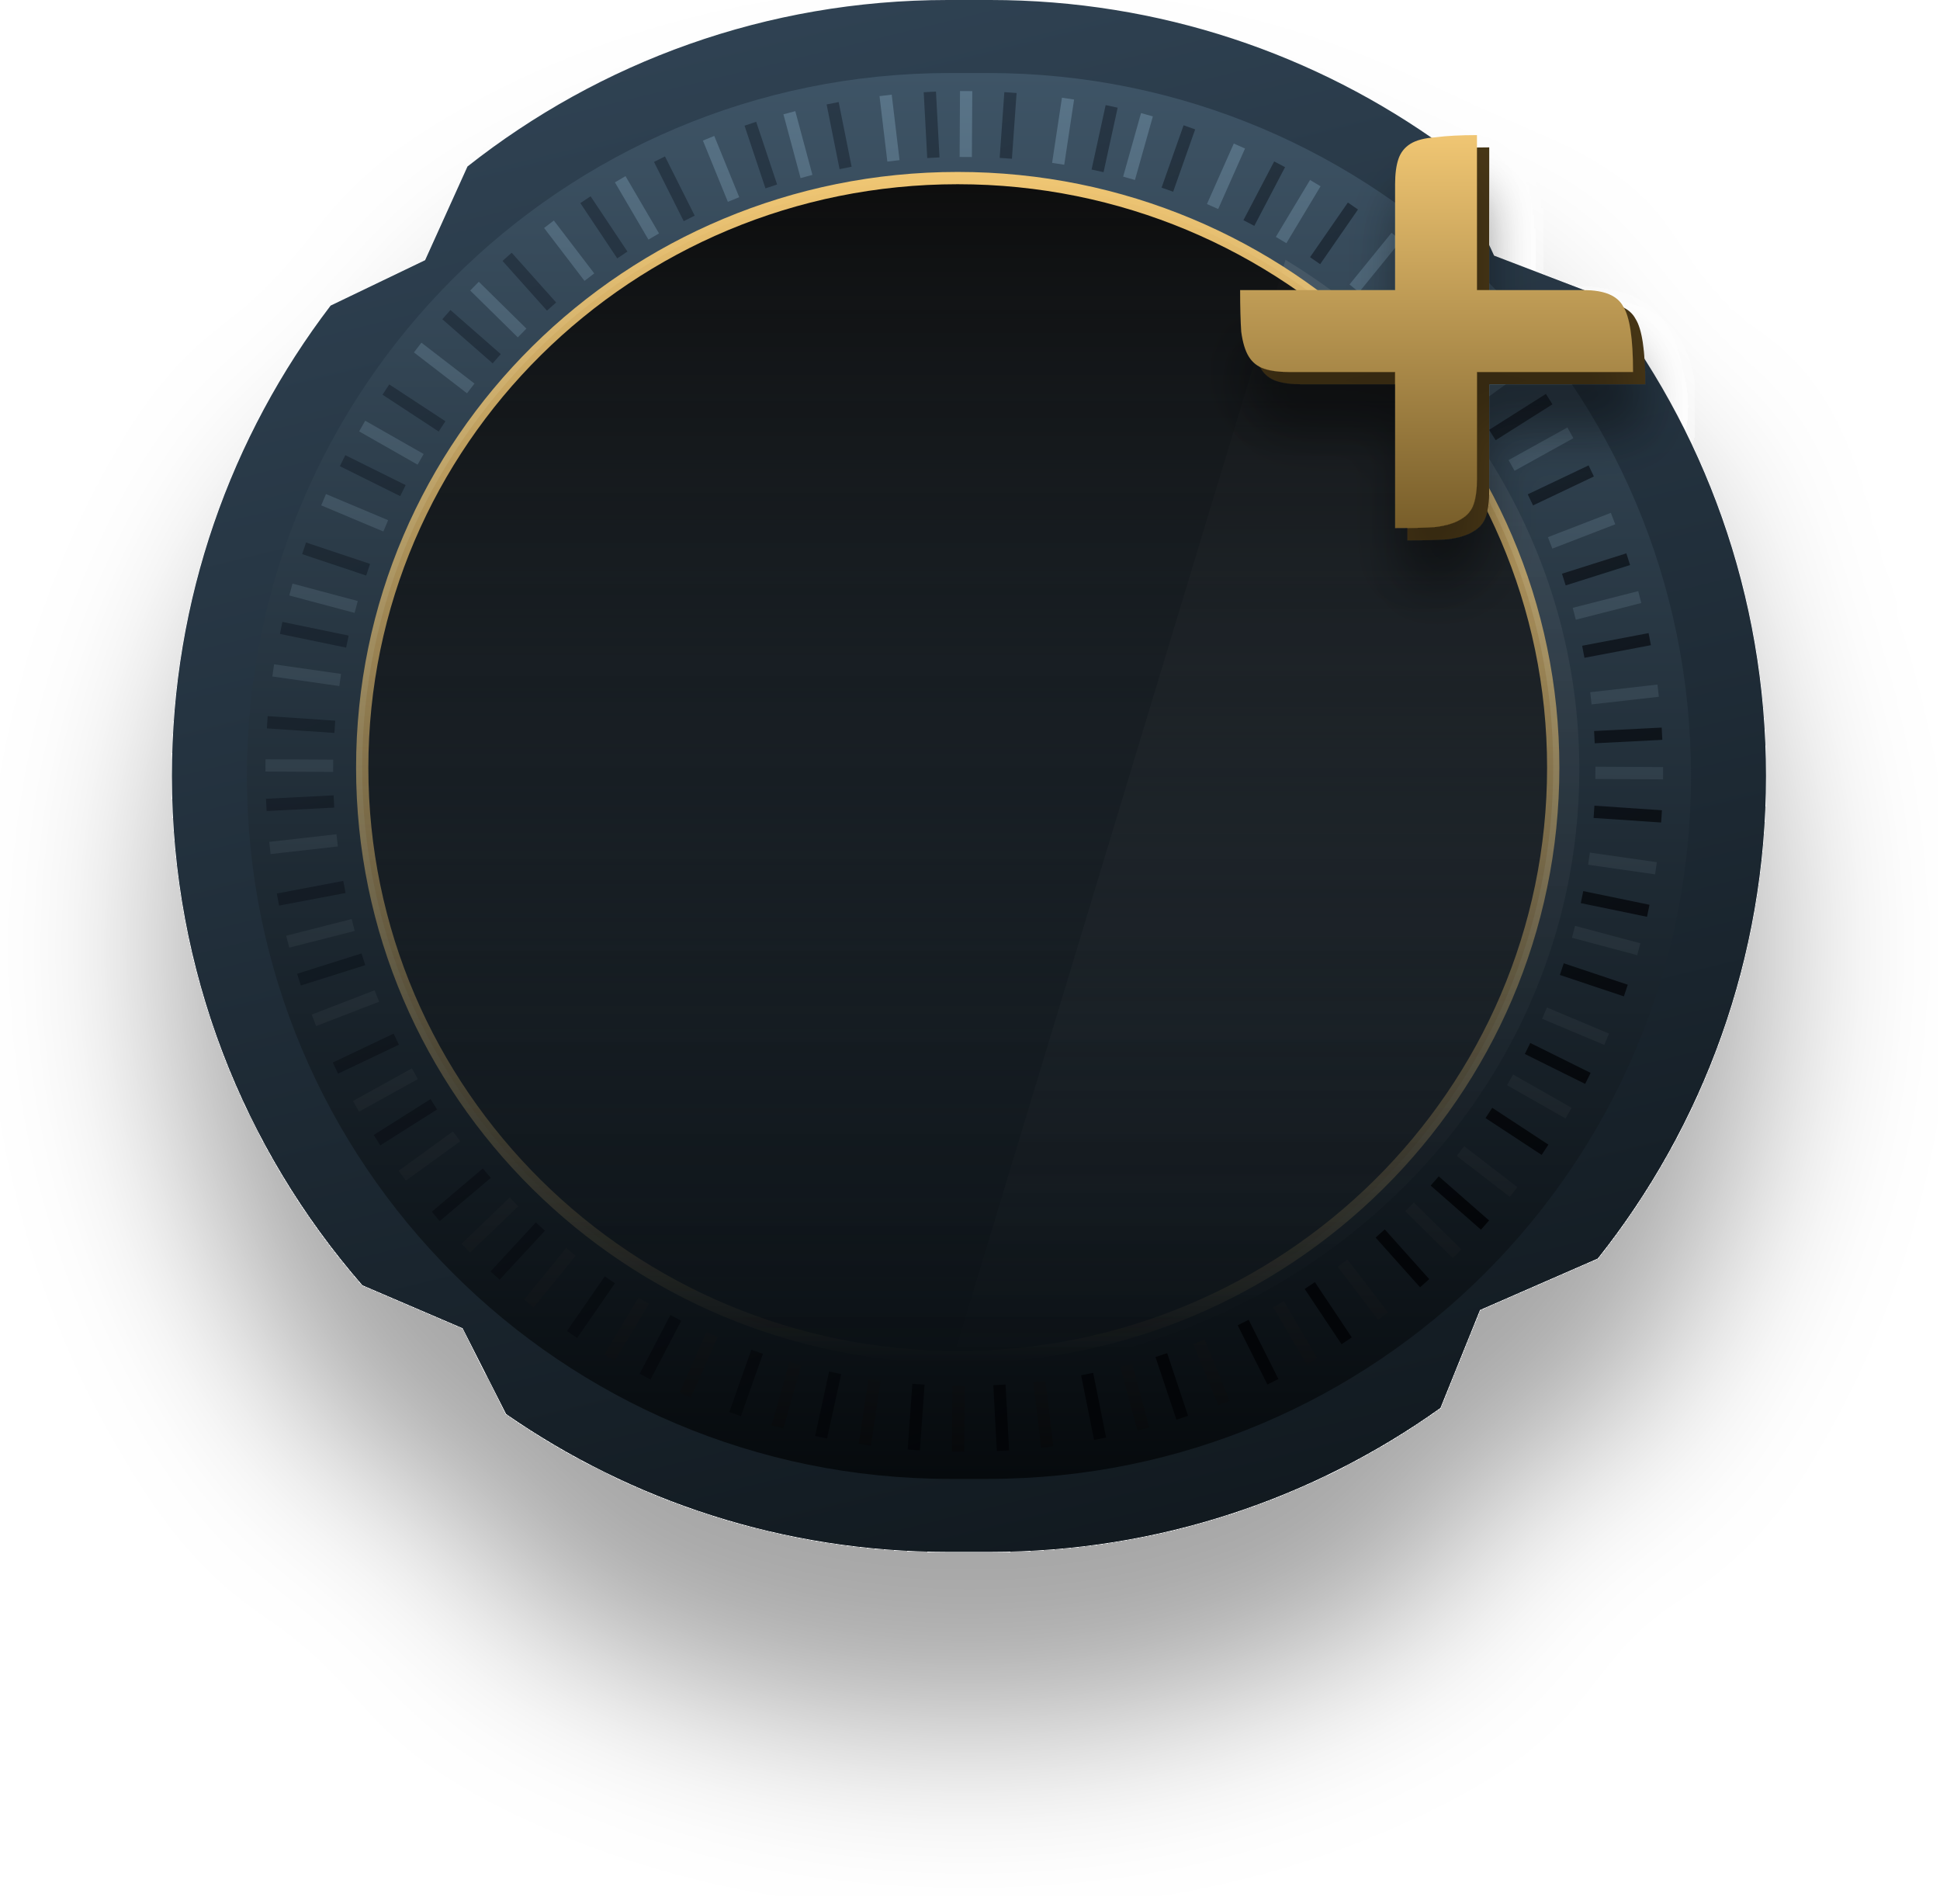
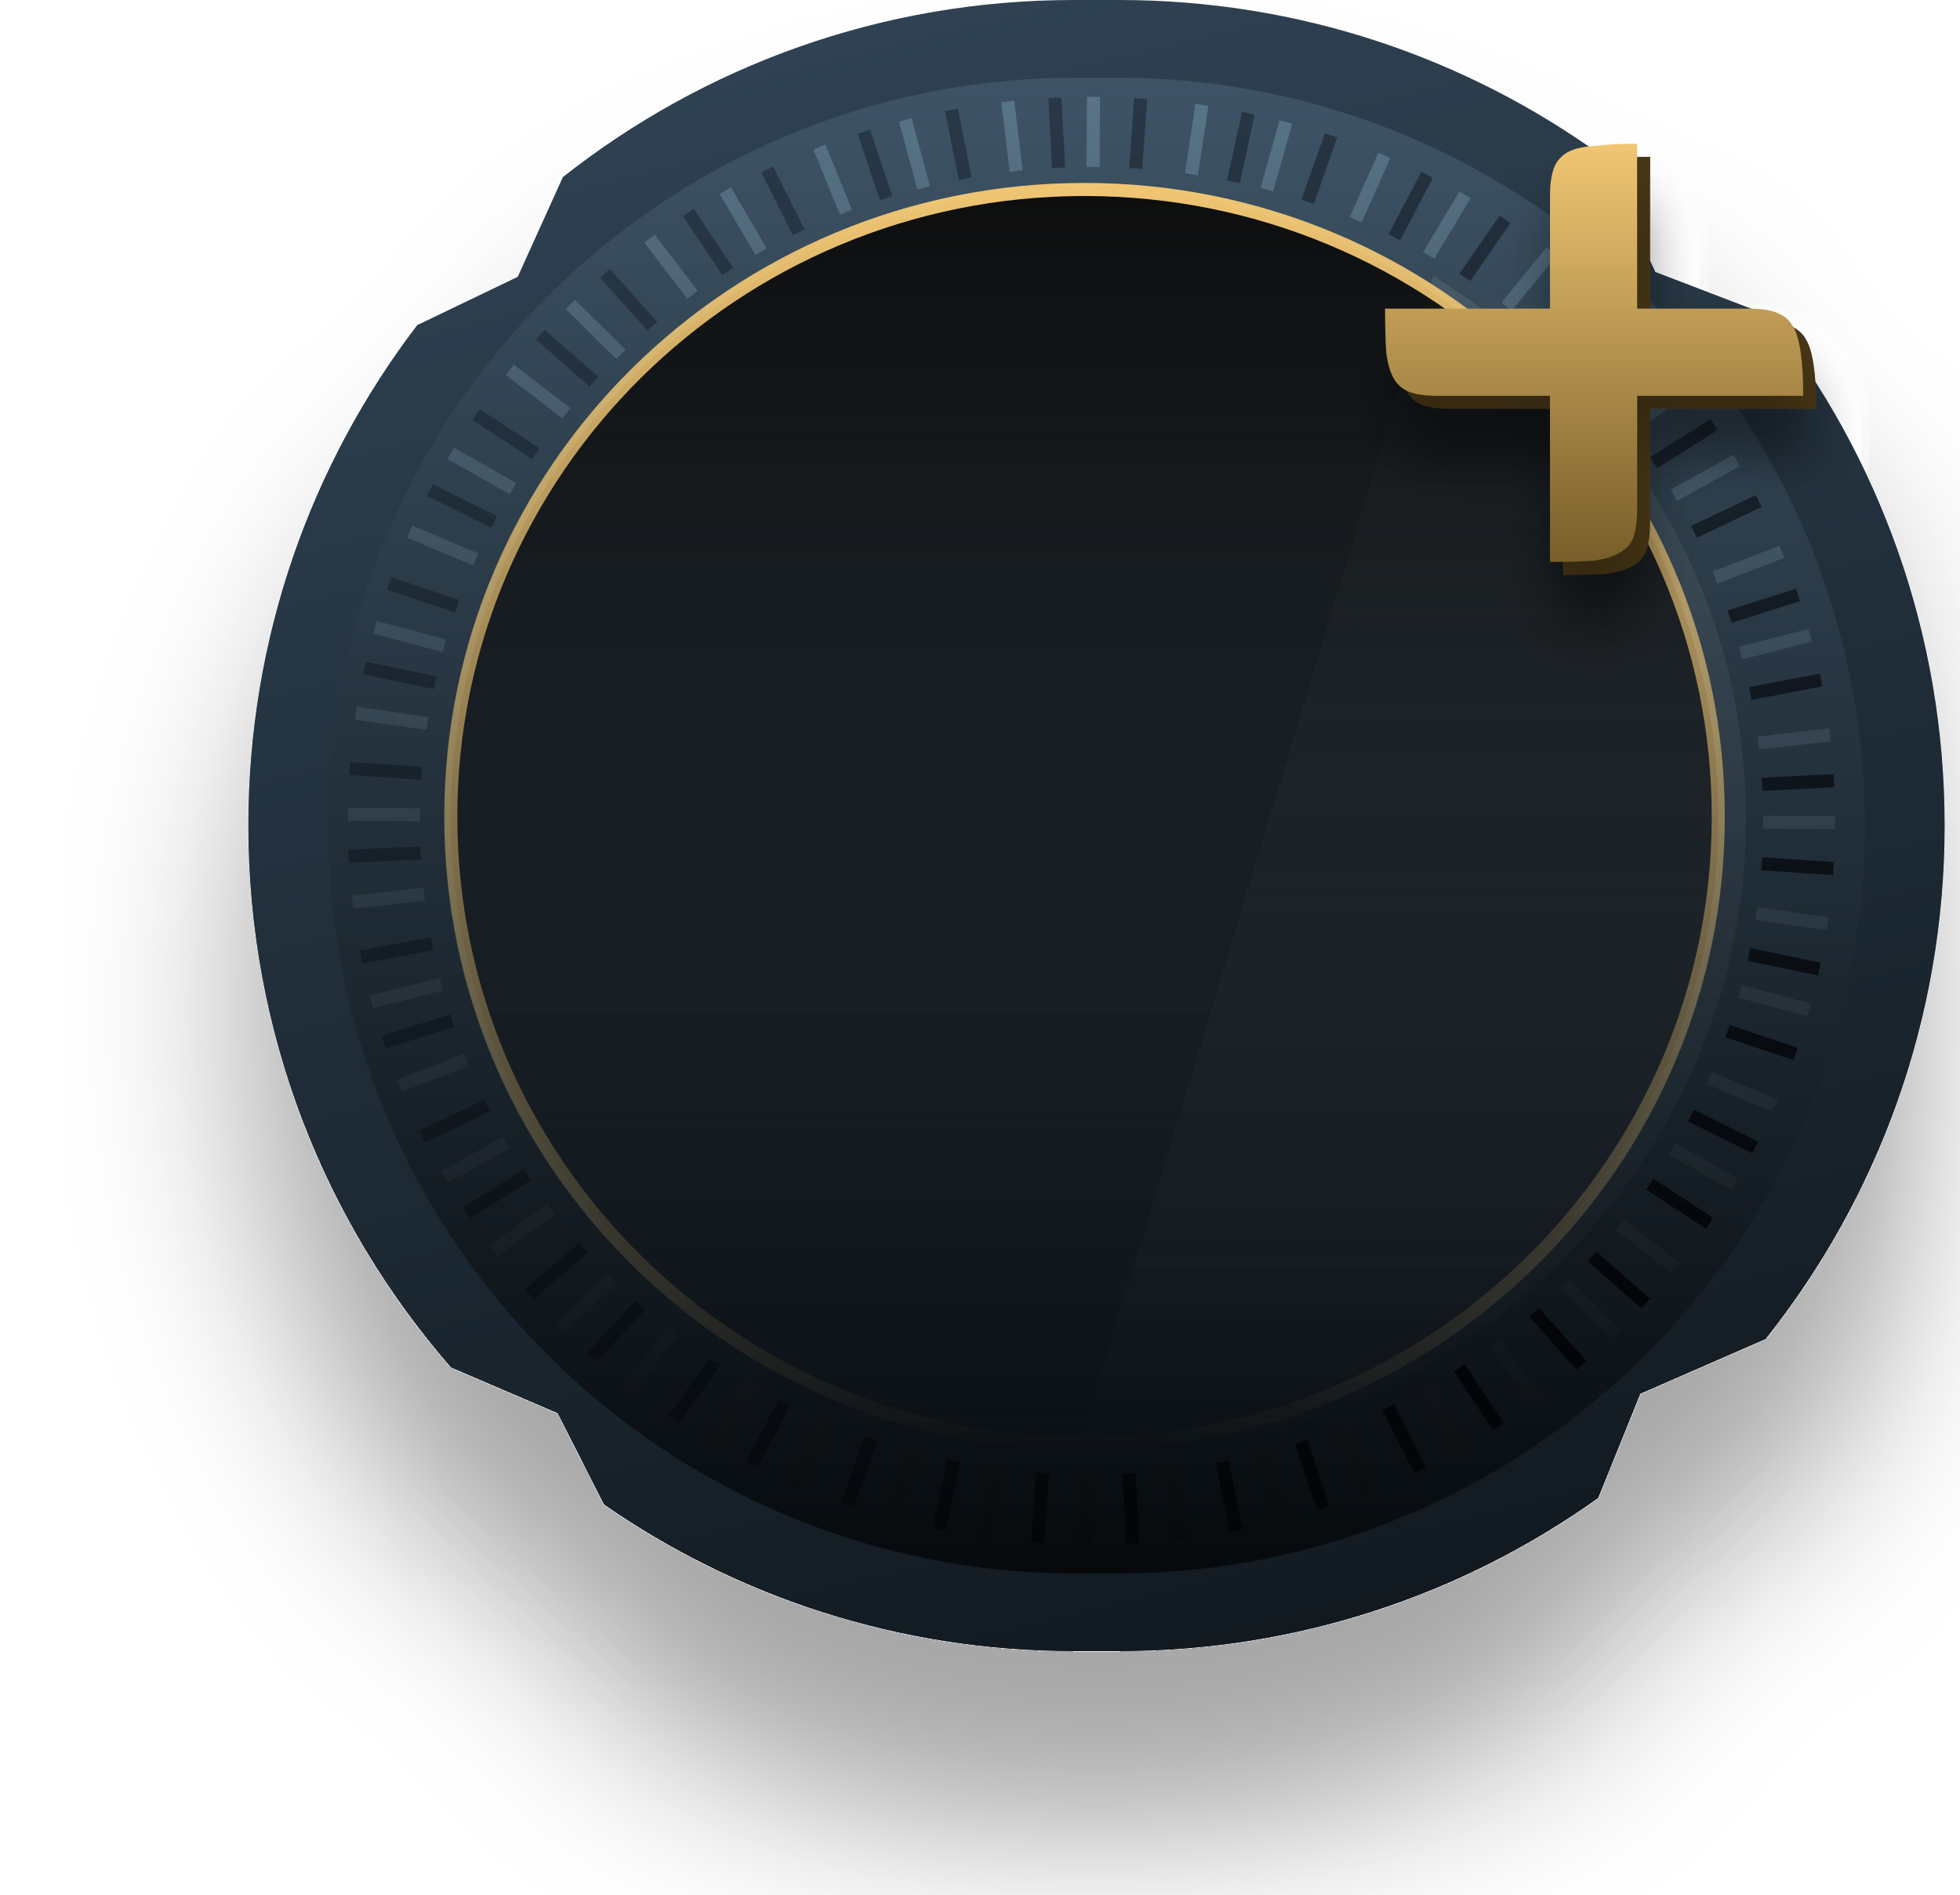
- <svg xmlns="http://www.w3.org/2000/svg" width="158" height="155" viewBox="0 0 158 155" fill="none">
+ <svg xmlns="http://www.w3.org/2000/svg" width="150" height="145" viewBox="0 0 140 145" fill="none">
  <g filter="url(#filter0_d_670_4944)">
    <path fill-rule="evenodd" clip-rule="evenodd" d="M14 63.181C14 48.782 18.817 35.508 26.927 24.882L34.621 21.184L38.074 13.555C48.831 5.066 62.414 0 77.181 0H80.649C94.436 0 107.192 4.416 117.579 11.911L121.683 20.813L130.307 24.113C138.777 34.864 143.83 48.433 143.83 63.181C143.83 78.034 138.705 91.69 130.126 102.477L120.538 106.665L117.315 114.641C106.976 122.021 94.32 126.362 80.649 126.362H77.181C63.819 126.362 51.425 122.214 41.218 115.135L37.674 108.151L29.515 104.653C19.852 93.555 14 79.052 14 63.181Z" fill="url(#paint0_linear_670_4944)" />
    <rect x="20.11" y="5.946" width="117.611" height="114.469" rx="57.235" fill="url(#paint1_linear_670_4944)" />
    <path d="M78.033 118.201L78.064 112.834M21.622 62.322L27.136 62.352M129.933 62.926L135.447 62.957M78.654 12.783L78.686 7.416M37.937 101.632L41.858 97.859M38.645 23.297L42.522 27.113M114.794 98.266L118.67 102.083M114.964 27.518L118.885 23.745M28.996 90.083L33.788 87.426M50.512 14.595L53.242 19.258M104.129 106.192L106.859 110.856M123.107 37.897L127.898 35.241M23.432 76.675L28.766 75.316M64.288 9.179L65.684 14.371M91.721 111.162L93.117 116.354M128.213 49.975L133.547 48.615M63.32 116.187L64.778 111.011M23.691 48.002L29.009 49.421M128.151 75.87L133.469 77.289M91.953 14.518L93.411 9.342M49.644 110.536L52.428 105.904M29.497 34.691L34.257 37.401M122.987 87.924L127.747 90.634M104.338 19.544L107.122 14.911M55.805 113.594L57.992 108.667M26.355 40.688L31.417 42.816M125.789 82.491L130.851 84.619M98.755 16.817L100.942 11.89M25.567 83.078L30.692 81.099M57.709 11.257L59.743 16.245M97.649 109.248L99.683 114.237M126.247 44.204L131.372 42.225M21.982 69.044L27.459 68.424M72.128 7.768L72.765 13.098M84.649 112.481L85.287 117.812M129.568 56.858L135.046 56.237M22.251 54.586L27.706 55.366M86.983 8.03L86.181 13.339M71.232 112.329L70.43 117.639M129.412 69.916L134.868 70.697M43.075 106.138L46.497 101.93M34.016 28.298L38.339 31.628M118.945 93.724L123.269 97.055M110.297 23.478L113.719 19.27M32.761 95.73L37.186 92.527M44.71 18.259L48.001 22.566M109.347 102.85L112.638 107.157M119.673 32.819L124.098 29.616" stroke="url(#paint2_linear_670_4944)" />
    <path d="M74.421 118.059L74.803 112.705M21.768 58.808L27.269 59.179M129.821 66.101L135.322 66.472M81.915 12.891L82.296 7.537M35.487 99.047L39.646 95.523M41.301 20.913L44.921 24.961M112.408 100.435L116.028 104.483M117.191 29.839L121.35 26.316M27.317 86.968L32.272 84.613M53.711 12.962L56.131 17.784M101.248 107.686L103.669 112.508M124.641 40.701L129.596 38.345M22.638 73.244L28.05 72.217M67.813 8.407L68.868 13.675M88.541 111.879L89.596 117.147M128.949 53.069L134.361 52.042M59.87 115.14L61.662 110.065M24.766 44.645L29.981 46.389M127.199 78.909L132.413 80.653M95.074 15.444L96.866 10.368M46.59 108.656L49.67 104.205M31.429 31.719L36.002 34.718M121.259 90.619L125.832 93.618M107.106 21.225L110.187 16.774M52.539 112.088L55.042 107.306M27.902 37.51L32.815 39.947M124.409 85.37L129.323 87.806M101.712 18.159L104.216 13.377M24.351 79.765L29.595 78.107M61.112 10.075L62.816 15.179M94.582 110.335L96.286 115.439M127.363 47.189L132.607 45.531M21.688 65.539L27.195 65.258M75.729 7.483L76.017 12.843M81.397 112.759L81.686 118.118M129.853 60.022L135.359 59.741M22.899 51.126L28.293 52.242M90.537 8.662L89.39 13.912M68.017 111.778L66.871 117.028M128.845 73.045L134.239 74.16M40.321 103.861L44.01 99.873M36.355 25.618L40.453 29.209M116.847 96.158L120.945 99.749M112.796 25.519L116.486 21.531M30.706 92.836L35.331 89.913M47.682 16.26L50.685 20.761M106.673 104.673L109.677 109.174M121.545 35.421L126.17 32.498" stroke="url(#paint3_linear_670_4944)" />
    <path d="M77.265 111.759C105.63 111.759 128.624 89.78 128.624 62.667C128.624 45.197 119.076 29.857 104.695 21.157L77.265 111.759Z" fill="url(#paint4_linear_670_4944)" fill-opacity="0.1" />
    <path d="M126.5 62.5C126.5 89.005 104.791 110.5 78 110.5C51.209 110.5 29.5 89.005 29.5 62.5C29.5 35.995 51.209 14.5 78 14.5C104.791 14.5 126.5 35.995 126.5 62.5Z" fill="url(#paint5_linear_670_4944)" stroke="url(#paint6_linear_670_4944)" />
    <g filter="url(#filter1_d_670_4944)">
      <path d="M114.622 31.289H106C105.17 31.289 104.489 31.2 103.956 31.022C103.422 30.844 103.007 30.518 102.711 30.044C102.415 29.57 102.207 28.889 102.089 28C102.03 27.111 102 25.985 102 24.622H114.622V16C114.622 15.17 114.711 14.489 114.889 13.956C115.067 13.422 115.393 13.007 115.867 12.711C116.341 12.415 117.022 12.237 117.911 12.178C118.8 12.059 119.926 12 121.289 12V24.622H130C131.659 24.622 132.726 25.067 133.2 25.956C133.733 26.785 134 28.563 134 31.289H121.289V40C121.289 40.83 121.2 41.511 121.022 42.044C120.844 42.578 120.489 42.993 119.956 43.289C119.481 43.585 118.8 43.793 117.911 43.911C117.081 43.97 115.985 44 114.622 44V31.289Z" fill="#473616" />
    </g>
    <g filter="url(#filter2_d_670_4944)">
      <path d="M113.622 30.289H105C104.17 30.289 103.489 30.2 102.956 30.022C102.422 29.844 102.007 29.518 101.711 29.044C101.415 28.57 101.207 27.889 101.089 27C101.03 26.111 101 24.985 101 23.622H113.622V15C113.622 14.17 113.711 13.489 113.889 12.956C114.067 12.422 114.393 12.007 114.867 11.711C115.341 11.415 116.022 11.237 116.911 11.178C117.8 11.059 118.926 11 120.289 11V23.622H129C130.659 23.622 131.726 24.067 132.2 24.956C132.733 25.785 133 27.563 133 30.289H120.289V39C120.289 39.83 120.2 40.511 120.022 41.044C119.844 41.578 119.489 41.993 118.956 42.289C118.481 42.585 117.8 42.793 116.911 42.911C116.081 42.97 114.985 43 113.622 43V30.289Z" fill="url(#paint7_linear_670_4944)" />
    </g>
  </g>
  <defs>
    <filter id="filter0_d_670_4944" x="0" y="0" width="157.83" height="154.362" filterUnits="userSpaceOnUse" color-interpolation-filters="sRGB">
      <feFlood flood-opacity="0" result="BackgroundImageFix" />
      <feColorMatrix in="SourceAlpha" type="matrix" values="0 0 0 0 0 0 0 0 0 0 0 0 0 0 0 0 0 0 127 0" result="hardAlpha" />
      <feOffset dy="14" />
      <feGaussianBlur stdDeviation="7" />
      <feComposite in2="hardAlpha" operator="out" />
      <feColorMatrix type="matrix" values="0 0 0 0 0 0 0 0 0 0 0 0 0 0 0 0 0 0 0.35 0" />
      <feBlend mode="normal" in2="BackgroundImageFix" result="effect1_dropShadow_670_4944" />
      <feBlend mode="normal" in="SourceGraphic" in2="effect1_dropShadow_670_4944" result="shape" />
    </filter>
    <filter id="filter1_d_670_4944" x="98" y="12" width="40" height="40" filterUnits="userSpaceOnUse" color-interpolation-filters="sRGB">
      <feFlood flood-opacity="0" result="BackgroundImageFix" />
      <feColorMatrix in="SourceAlpha" type="matrix" values="0 0 0 0 0 0 0 0 0 0 0 0 0 0 0 0 0 0 127 0" result="hardAlpha" />
      <feOffset dy="4" />
      <feGaussianBlur stdDeviation="2" />
      <feComposite in2="hardAlpha" operator="out" />
      <feColorMatrix type="matrix" values="0 0 0 0 0 0 0 0 0 0 0 0 0 0 0 0 0 0 0.25 0" />
      <feBlend mode="normal" in2="BackgroundImageFix" result="effect1_dropShadow_670_4944" />
      <feBlend mode="normal" in="SourceGraphic" in2="effect1_dropShadow_670_4944" result="shape" />
    </filter>
    <filter id="filter2_d_670_4944" x="97" y="11" width="40" height="40" filterUnits="userSpaceOnUse" color-interpolation-filters="sRGB">
      <feFlood flood-opacity="0" result="BackgroundImageFix" />
      <feColorMatrix in="SourceAlpha" type="matrix" values="0 0 0 0 0 0 0 0 0 0 0 0 0 0 0 0 0 0 127 0" result="hardAlpha" />
      <feOffset dy="4" />
      <feGaussianBlur stdDeviation="2" />
      <feComposite in2="hardAlpha" operator="out" />
      <feColorMatrix type="matrix" values="0 0 0 0 0 0 0 0 0 0 0 0 0 0 0 0 0 0 0.25 0" />
      <feBlend mode="normal" in2="BackgroundImageFix" result="effect1_dropShadow_670_4944" />
      <feBlend mode="normal" in="SourceGraphic" in2="effect1_dropShadow_670_4944" result="shape" />
    </filter>
    <linearGradient id="paint0_linear_670_4944" x1="69" y1="-4.5" x2="101" y2="126" gradientUnits="userSpaceOnUse">
      <stop stop-color="#304354" />
      <stop offset="1" stop-color="#11191F" />
    </linearGradient>
    <linearGradient id="paint1_linear_670_4944" x1="78.916" y1="5.946" x2="78.916" y2="120.416" gradientUnits="userSpaceOnUse">
      <stop stop-color="#3E5466" />
      <stop offset="1" stop-color="#060A0D" />
    </linearGradient>
    <linearGradient id="paint2_linear_670_4944" x1="78.86" y1="7.417" x2="78.242" y2="118.202" gradientUnits="userSpaceOnUse">
      <stop stop-color="#597488" />
      <stop offset="1" stop-color="#07090B" />
    </linearGradient>
    <linearGradient id="paint3_linear_670_4944" x1="94.5" y1="111.5" x2="56.5" y2="16.5" gradientUnits="userSpaceOnUse">
      <stop stop-color="#030508" />
      <stop offset="1" stop-color="#192430" stop-opacity="0.56" />
    </linearGradient>
    <linearGradient id="paint4_linear_670_4944" x1="102.945" y1="21.157" x2="102.945" y2="111.759" gradientUnits="userSpaceOnUse">
      <stop stop-color="#D9D9D9" />
      <stop offset="1" stop-color="#D9D9D9" stop-opacity="0" />
    </linearGradient>
    <linearGradient id="paint5_linear_670_4944" x1="78" y1="14" x2="78" y2="111" gradientUnits="userSpaceOnUse">
      <stop stop-color="#0D0D0D" />
      <stop offset="1" stop-color="#0D0D0D" stop-opacity="0" />
    </linearGradient>
    <linearGradient id="paint6_linear_670_4944" x1="78" y1="14" x2="78" y2="111" gradientUnits="userSpaceOnUse">
      <stop stop-color="#F0C673" />
      <stop offset="1" stop-color="#F0C673" stop-opacity="0" />
    </linearGradient>
    <linearGradient id="paint7_linear_670_4944" x1="117" y1="11" x2="117" y2="43" gradientUnits="userSpaceOnUse">
      <stop stop-color="#F0C673" />
      <stop offset="1" stop-color="#785E2A" />
    </linearGradient>
  </defs>
</svg>
